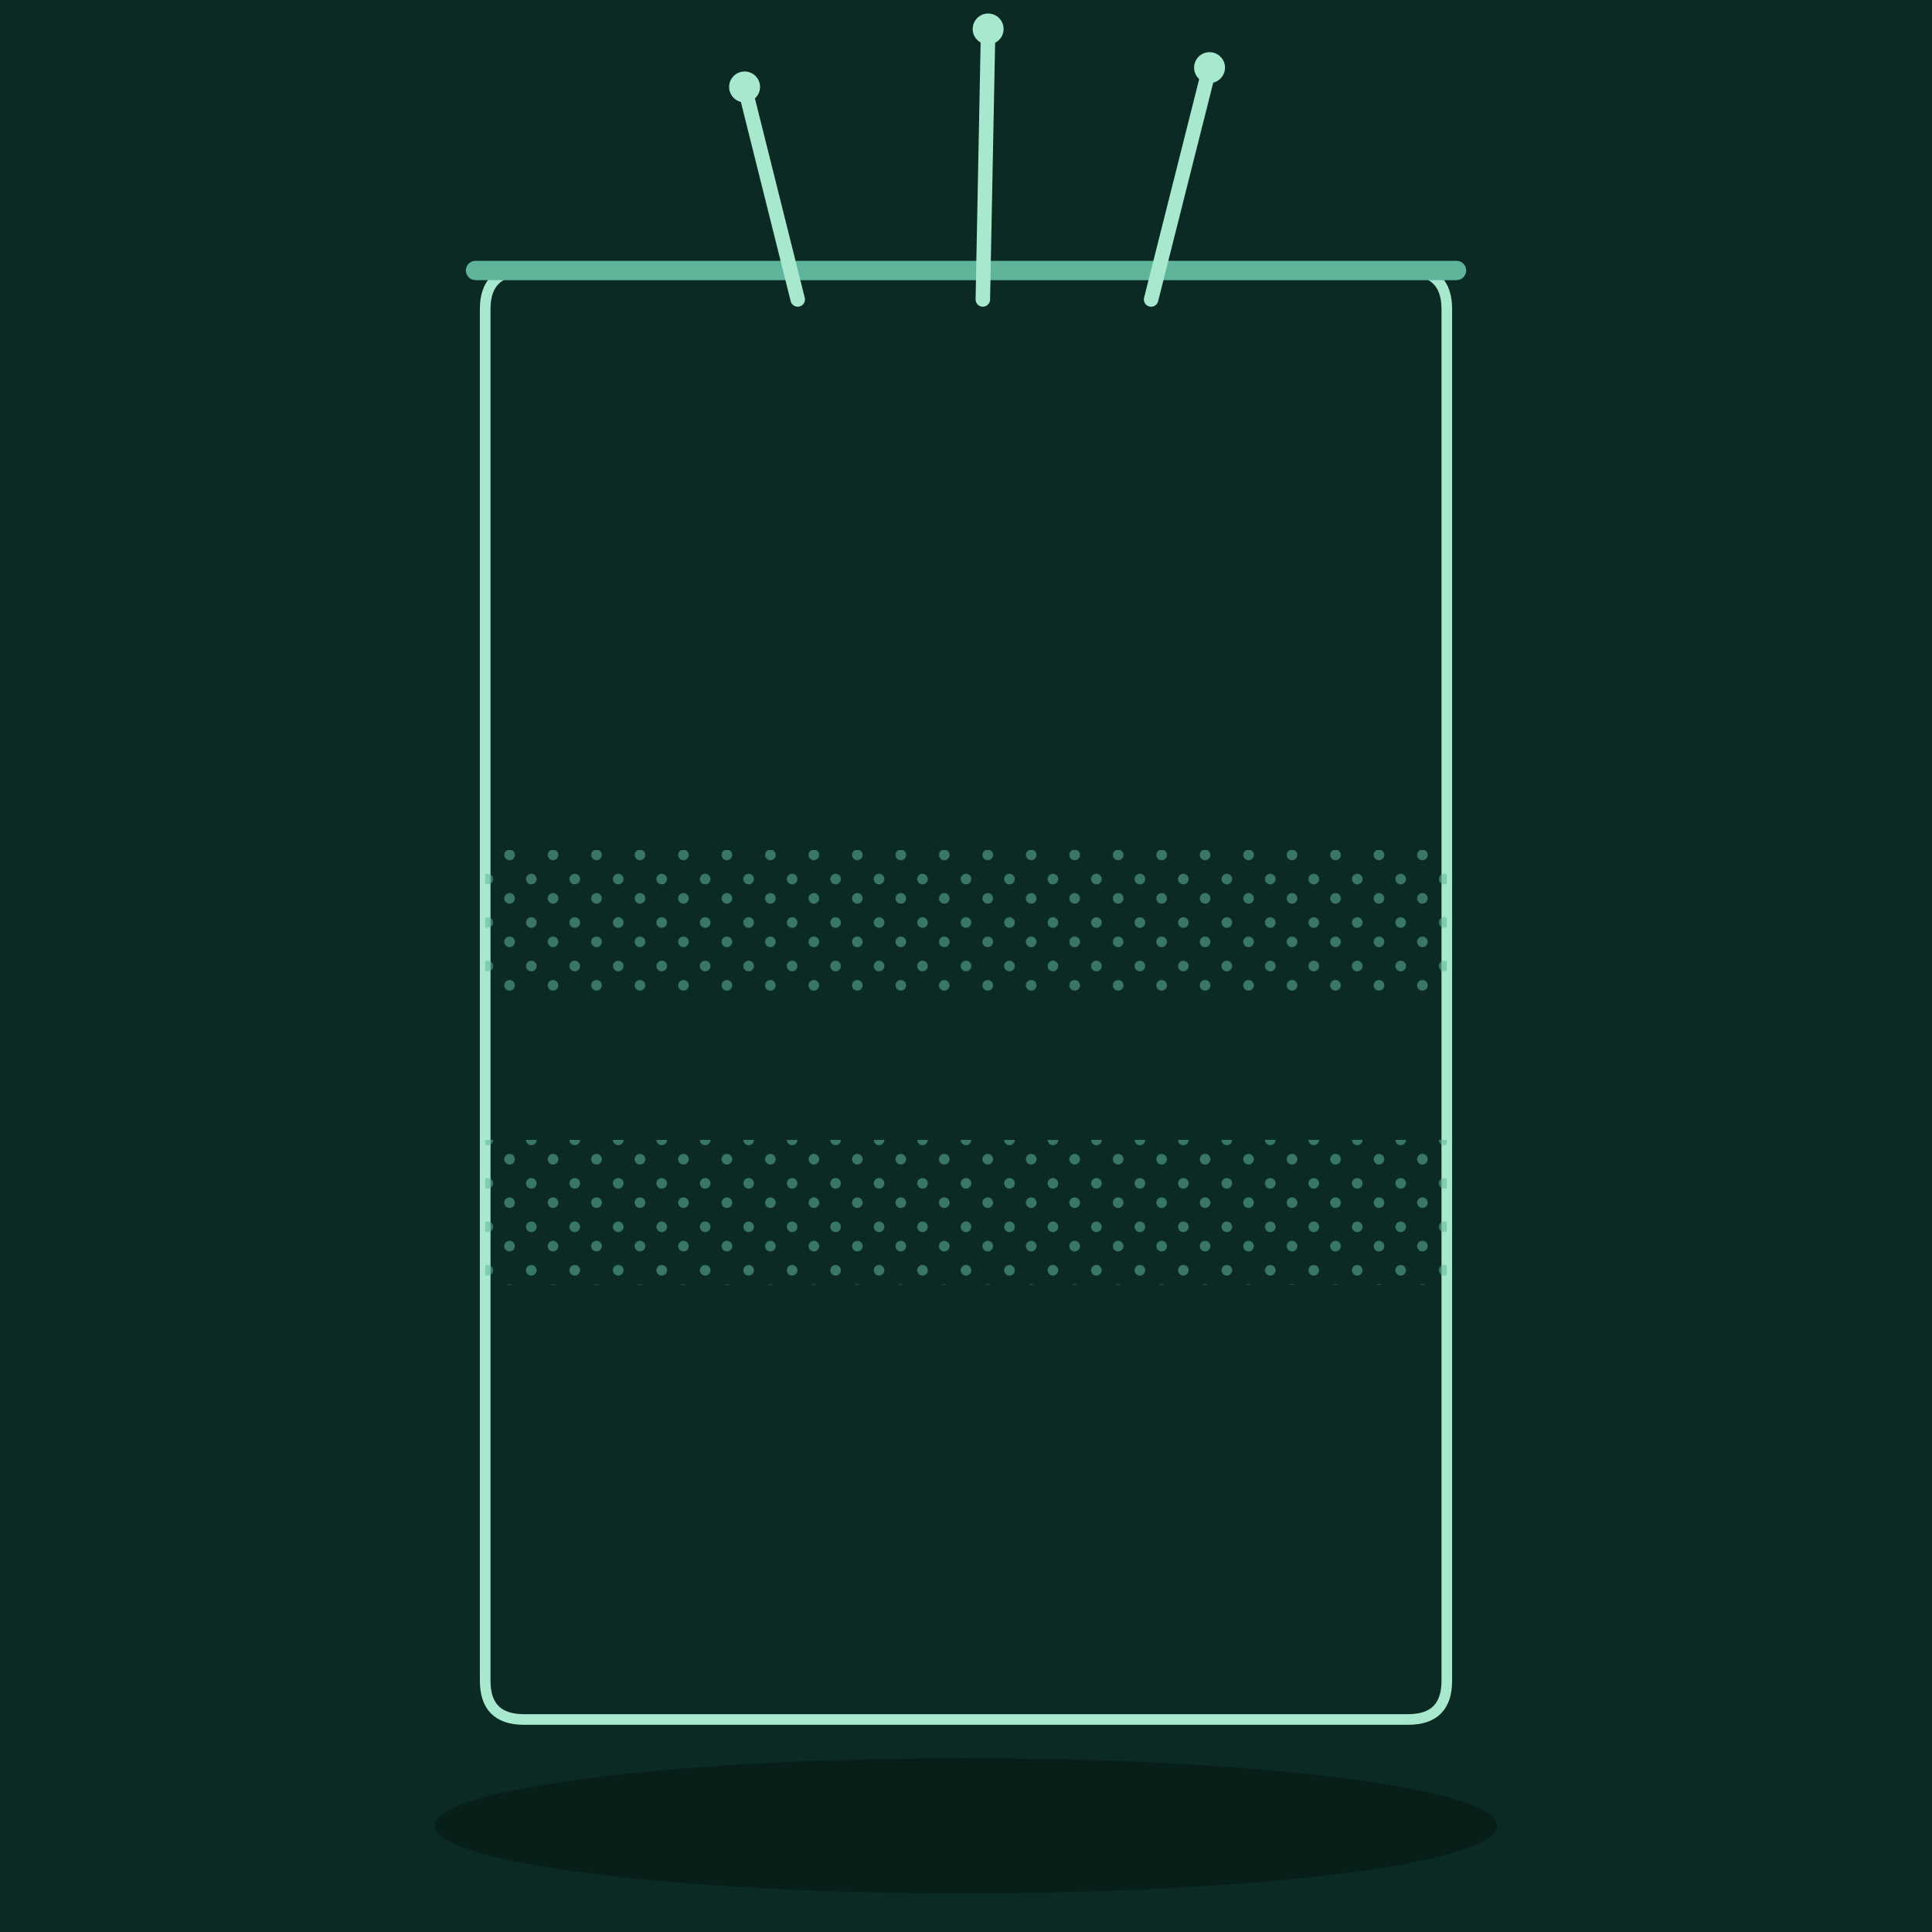
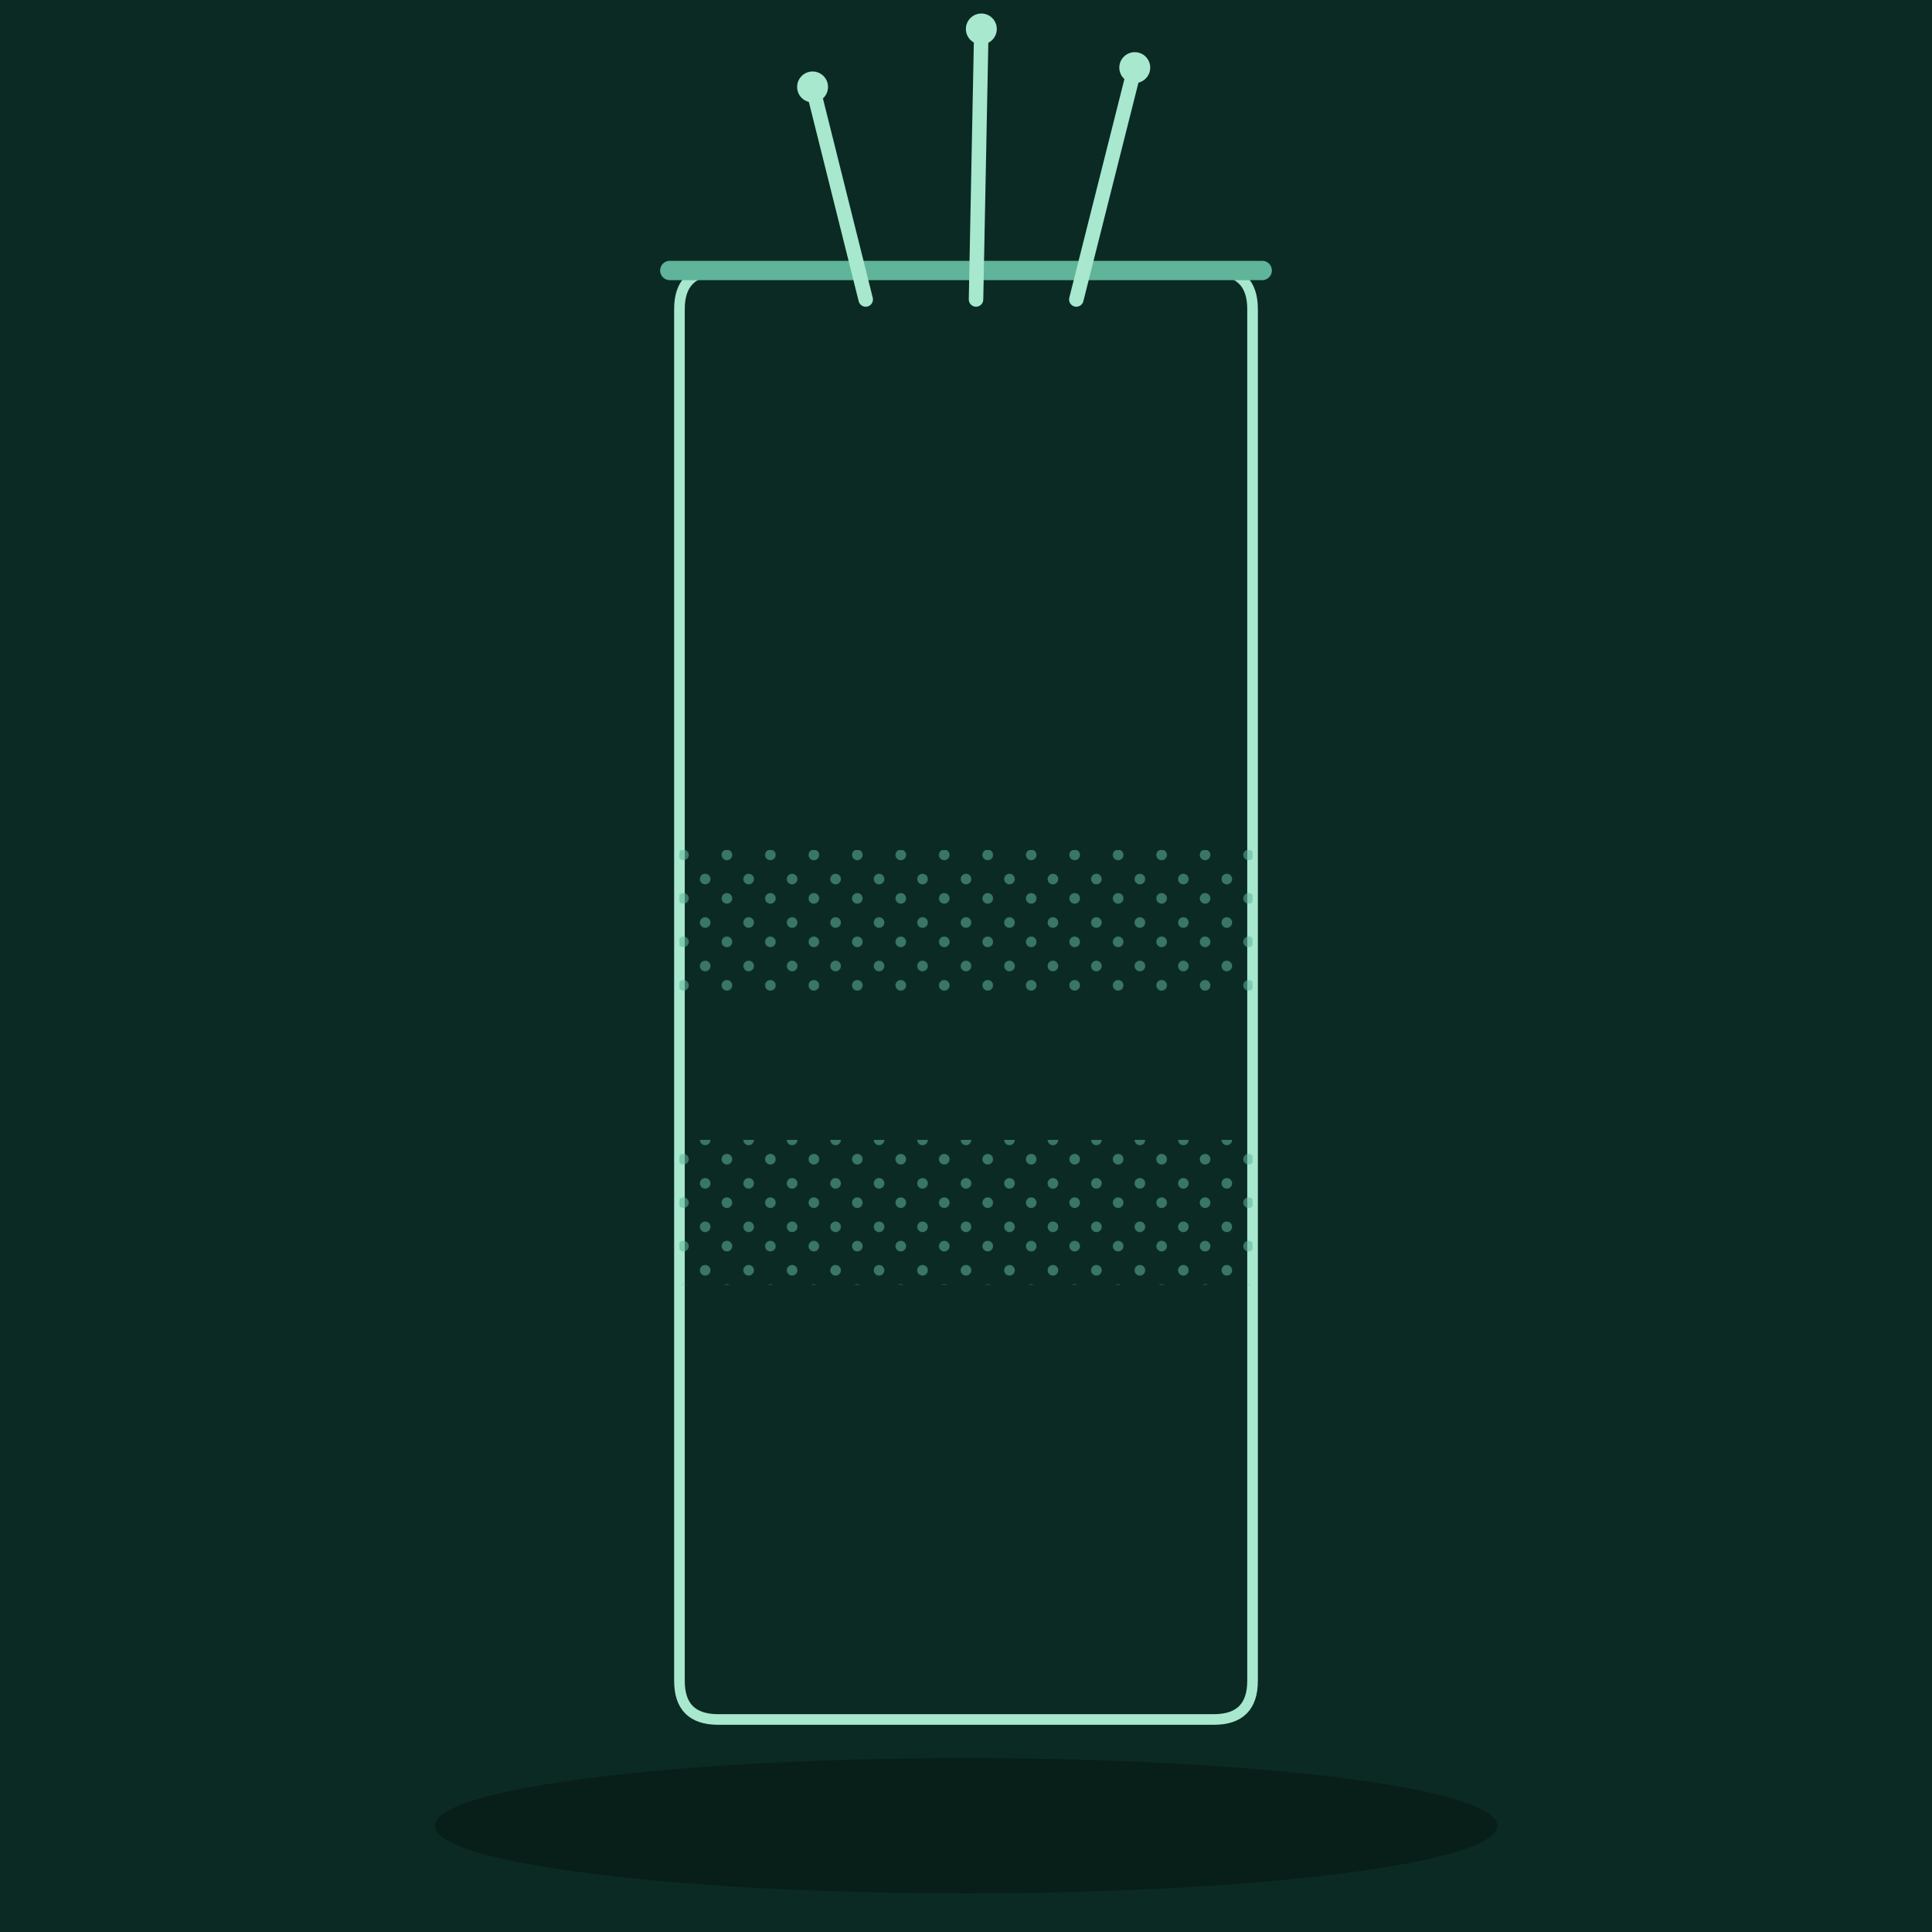
<svg xmlns="http://www.w3.org/2000/svg" viewBox="0 0 400 400" width="100%" role="img" aria-label="الشكل النهائي: منظّم أقلام ومكتب">
  <defs>
    <pattern id="cbsoil" width="9" height="9" patternUnits="userSpaceOnUse">
      <circle cx="2" cy="2" r="1.1" fill="#5fb499" />
      <circle cx="6.5" cy="6" r="1.1" fill="#5fb499" />
    </pattern>
  </defs>
  <rect width="400" height="400" fill="#0b2a23" />
  <ellipse cx="200" cy="378" rx="110" ry="14" fill="rgba(0,0,0,0.28)" />
  <g stroke-linecap="round">
-     <path d="M108.455 56 H291.545 q8 0 8 8 V348 q0 8 -8 8 H108.455 q-8 0 -8 -8 V64 q0 -8 8 -8 Z" fill="none" stroke="#a7e8cf" stroke-width="2.2" stroke-linejoin="round" />
-     <line x1="98.455" y1="56" x2="301.545" y2="56" stroke="#5fb499" stroke-width="4" stroke-linecap="round" />
-     <line x1="165.159" y1="62" x2="154.159" y2="18" stroke="#a7e8cf" stroke-width="3" stroke-linecap="round" />
-     <circle cx="154.159" cy="18" r="3.2" fill="#a7e8cf" />
-     <line x1="203.484" y1="62" x2="204.584" y2="6" stroke="#a7e8cf" stroke-width="3" stroke-linecap="round" />
-     <circle cx="204.584" cy="6" r="3.2" fill="#a7e8cf" />
-     <line x1="238.325" y1="62" x2="250.425" y2="14" stroke="#a7e8cf" stroke-width="3" stroke-linecap="round" />
-     <circle cx="250.425" cy="14" r="3.2" fill="#a7e8cf" />
-     <rect x="100.455" y="176" width="199.091" height="30" fill="url(#cbsoil)" opacity="0.55" />
-     <rect x="100.455" y="236" width="199.091" height="30" fill="url(#cbsoil)" opacity="0.55" />
+     <path d="M148.672 56 H251.328 q8 0 8 8 V348 q0 8 -8 8 H148.672 q-8 0 -8 -8 V64 q0 -8 8 -8 Z" fill="none" stroke="#a7e8cf" stroke-width="2.2" stroke-linejoin="round" />
+     <line x1="138.672" y1="56" x2="261.328" y2="56" stroke="#5fb499" stroke-width="4" stroke-linecap="round" />
+     <line x1="179.235" y1="62" x2="168.235" y2="18" stroke="#a7e8cf" stroke-width="3" stroke-linecap="round" />
+     <circle cx="168.235" cy="18" r="3.2" fill="#a7e8cf" />
+     <line x1="202.076" y1="62" x2="203.176" y2="6" stroke="#a7e8cf" stroke-width="3" stroke-linecap="round" />
+     <circle cx="203.176" cy="6" r="3.2" fill="#a7e8cf" />
+     <line x1="222.841" y1="62" x2="234.941" y2="14" stroke="#a7e8cf" stroke-width="3" stroke-linecap="round" />
+     <circle cx="234.941" cy="14" r="3.2" fill="#a7e8cf" />
+     <rect x="140.672" y="176" width="118.657" height="30" fill="url(#cbsoil)" opacity="0.55" />
+     <rect x="140.672" y="236" width="118.657" height="30" fill="url(#cbsoil)" opacity="0.55" />
  </g>
</svg>
